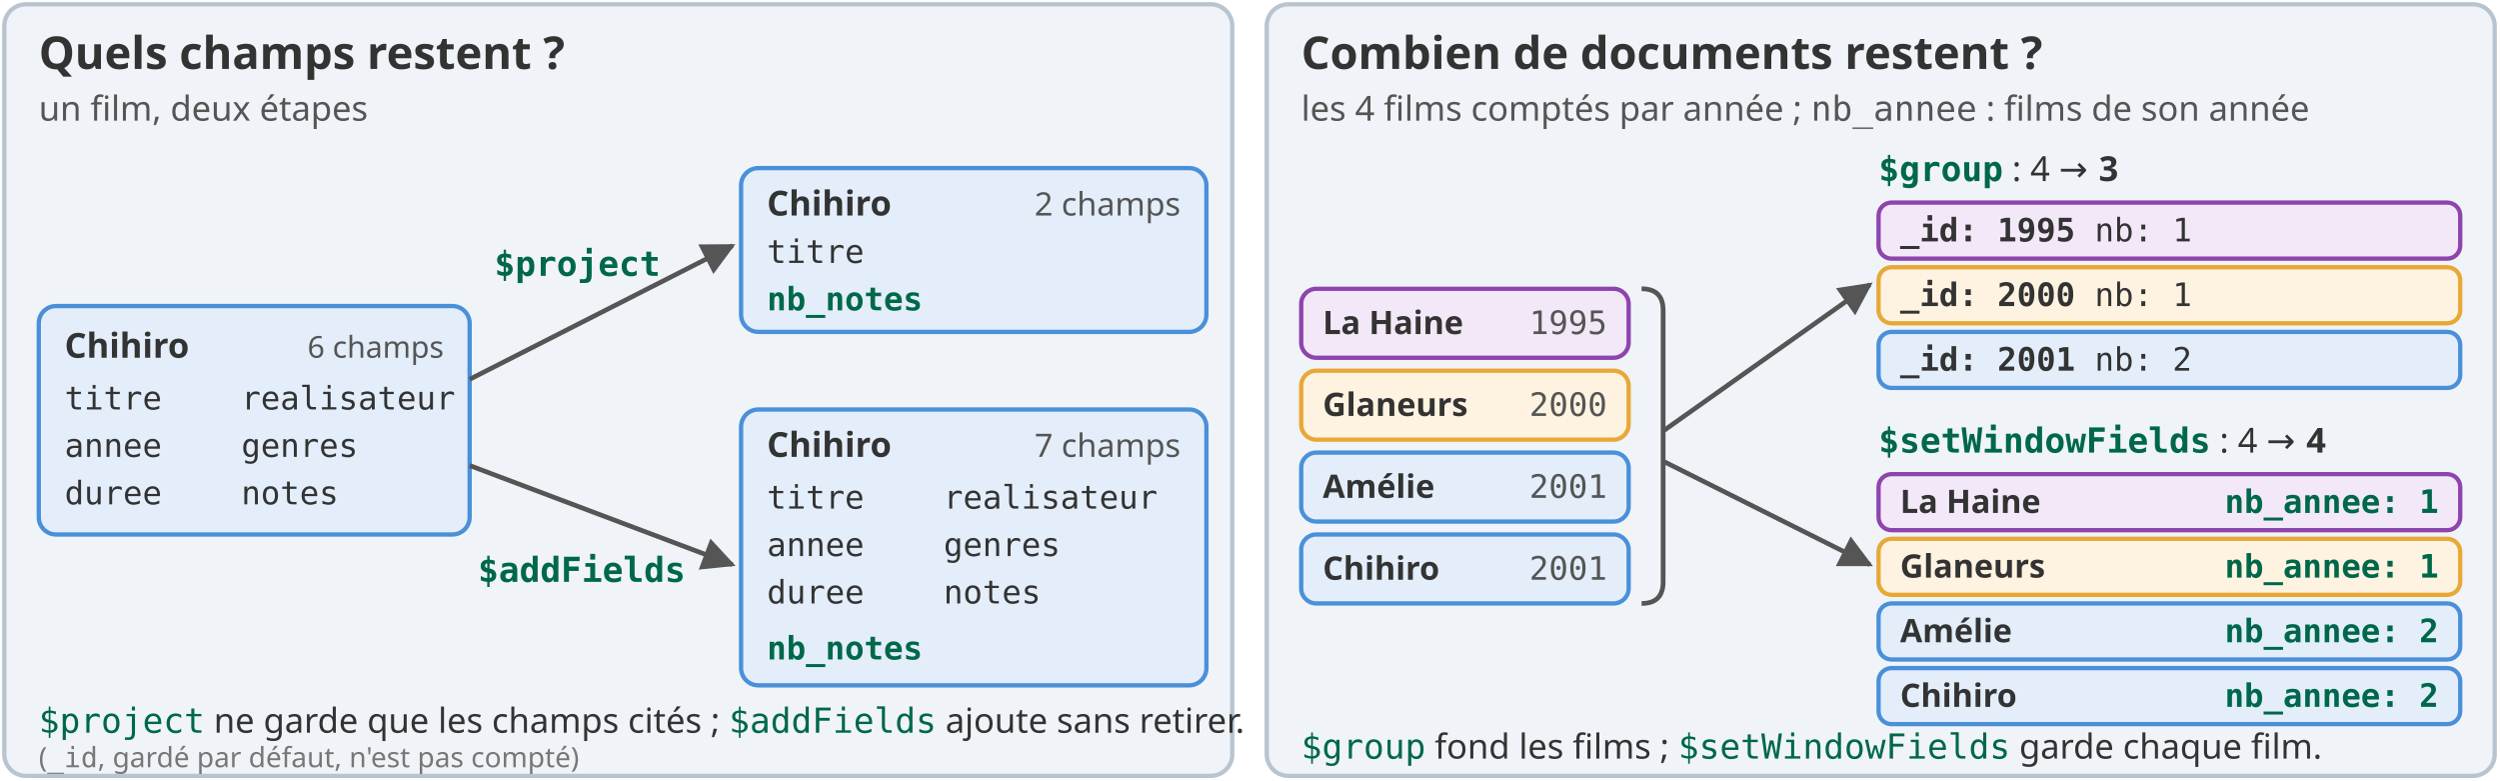
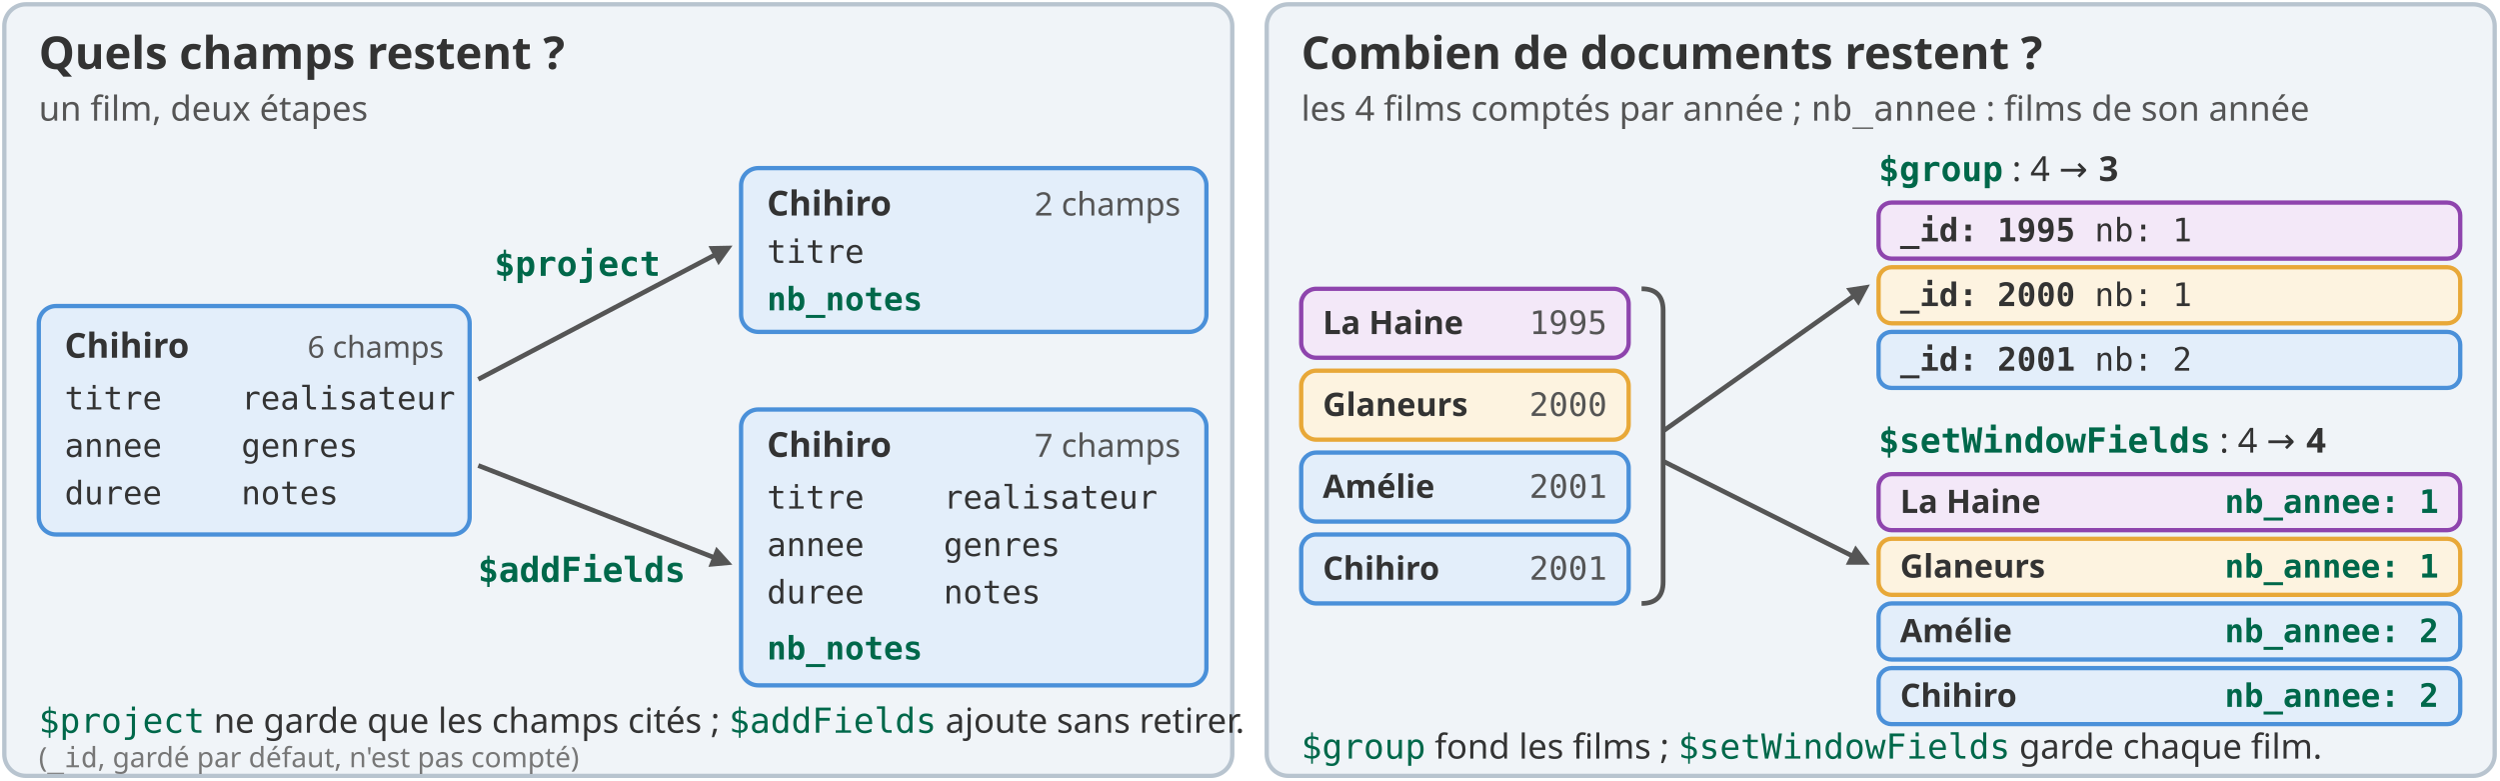
<svg xmlns="http://www.w3.org/2000/svg" viewBox="0 0 1160 362" font-family="sans-serif" role="img" aria-labelledby="t">
  <defs>
-     <marker id="fl" viewBox="0 0 10 10" refX="9" refY="5" markerWidth="7" markerHeight="7" orient="auto">
+     <marker id="fl" viewBox="0 0 10 10" refX="5" refY="5" markerWidth="10" markerHeight="10" markerUnits="userSpaceOnUse" orient="auto-start-reverse">
      <path d="M0,0 L10,5 L0,10 z" fill="#555" />
    </marker>
  </defs>
  <rect x="2" y="2" width="570" height="358" rx="10" fill="#f0f4f8" stroke="#b8c4cf" stroke-width="2" />
  <text x="18" y="32" font-size="21" font-weight="bold" fill="#333">Quels champs restent ?</text>
  <text x="18" y="56" font-size="16" fill="#555">un film, deux étapes</text>
  <rect x="18" y="142" width="200" height="106" rx="8" fill="#e3eefa" stroke="#4a90d9" stroke-width="2" />
  <text x="30" y="166" font-size="16" font-weight="bold" fill="#333">Chihiro</text>
  <text x="206" y="166" font-size="14" fill="#555" text-anchor="end">6 champs</text>
  <g font-family="monospace" font-size="15" fill="#333">
    <text x="30" y="190">titre</text>
    <text x="112" y="190">realisateur</text>
    <text x="30" y="212">annee</text>
    <text x="112" y="212">genres</text>
    <text x="30" y="234">duree</text>
    <text x="112" y="234">notes</text>
  </g>
-   <line x1="218" y1="176" x2="340" y2="114" stroke="#555" stroke-width="2.2" marker-end="url(#fl)" />
+   <line x1="222" y1="176" x2="335.6" y2="116.3" stroke="#555" stroke-width="2.2" marker-end="url(#fl)" />
  <text x="268" y="128" font-family="monospace" font-size="16" font-weight="bold" fill="#00684a" text-anchor="middle">$project</text>
-   <line x1="218" y1="216" x2="340" y2="262" stroke="#555" stroke-width="2.2" marker-end="url(#fl)" />
+   <line x1="222" y1="216" x2="335.3" y2="260.2" stroke="#555" stroke-width="2.2" marker-end="url(#fl)" />
  <text x="270" y="270" font-family="monospace" font-size="16" font-weight="bold" fill="#00684a" text-anchor="middle">$addFields</text>
  <rect x="344" y="78" width="216" height="76" rx="8" fill="#e3eefa" stroke="#4a90d9" stroke-width="2" />
  <text x="356" y="100" font-size="16" font-weight="bold" fill="#333">Chihiro</text>
  <text x="548" y="100" font-size="15" fill="#555" text-anchor="end">2 champs</text>
  <g font-family="monospace" font-size="15">
    <text x="356" y="122" fill="#333">titre</text>
    <text x="356" y="144" fill="#00684a" font-weight="bold">nb_notes</text>
  </g>
  <rect x="344" y="190" width="216" height="128" rx="8" fill="#e3eefa" stroke="#4a90d9" stroke-width="2" />
  <text x="356" y="212" font-size="16" font-weight="bold" fill="#333">Chihiro</text>
  <text x="548" y="212" font-size="15" fill="#555" text-anchor="end">7 champs</text>
  <g font-family="monospace" font-size="15" fill="#333">
    <text x="356" y="236">titre</text>
    <text x="438" y="236">realisateur</text>
    <text x="356" y="258">annee</text>
    <text x="438" y="258">genres</text>
    <text x="356" y="280">duree</text>
    <text x="438" y="280">notes</text>
    <text x="356" y="306" fill="#00684a" font-weight="bold">nb_notes</text>
  </g>
  <text x="18" y="340" font-size="16" fill="#333">
    <tspan font-family="monospace" fill="#00684a">$project</tspan> ne garde que les champs cités ; <tspan font-family="monospace" fill="#00684a">$addFields</tspan> ajoute sans retirer.</text>
  <text x="18" y="356" font-size="13" fill="#777">(<tspan font-family="monospace">_id</tspan>, gardé par défaut, n'est pas compté)</text>
  <rect x="588" y="2" width="570" height="358" rx="10" fill="#f0f4f8" stroke="#b8c4cf" stroke-width="2" />
  <text x="604" y="32" font-size="21" font-weight="bold" fill="#333">Combien de documents restent ?</text>
  <text x="604" y="56" font-size="16" fill="#555">les 4 films comptés par année ; <tspan font-family="monospace">nb_annee</tspan> : films de son année</text>
  <g font-size="15">
    <rect x="604" y="134" width="152" height="32" rx="7" fill="#f3e8f8" stroke="#8e44ad" stroke-width="2" />
    <text x="614" y="155" font-weight="bold" fill="#333">La Haine</text>
    <text x="746" y="155" font-family="monospace" fill="#555" text-anchor="end">1995</text>
    <rect x="604" y="172" width="152" height="32" rx="7" fill="#fdf3e0" stroke="#e8a838" stroke-width="2" />
    <text x="614" y="193" font-weight="bold" fill="#333">Glaneurs</text>
    <text x="746" y="193" font-family="monospace" fill="#555" text-anchor="end">2000</text>
    <rect x="604" y="210" width="152" height="32" rx="7" fill="#e3eefa" stroke="#4a90d9" stroke-width="2" />
    <text x="614" y="231" font-weight="bold" fill="#333">Amélie</text>
    <text x="746" y="231" font-family="monospace" fill="#555" text-anchor="end">2001</text>
    <rect x="604" y="248" width="152" height="32" rx="7" fill="#e3eefa" stroke="#4a90d9" stroke-width="2" />
    <text x="614" y="269" font-weight="bold" fill="#333">Chihiro</text>
    <text x="746" y="269" font-family="monospace" fill="#555" text-anchor="end">2001</text>
  </g>
  <path d="M762,134 Q772,134 772,144 L772,270 Q772,280 762,280" fill="none" stroke="#555" stroke-width="2.2" />
-   <line x1="772" y1="200" x2="868" y2="132" stroke="#555" stroke-width="2.2" marker-end="url(#fl)" />
-   <line x1="772" y1="214" x2="868" y2="262" stroke="#555" stroke-width="2.2" marker-end="url(#fl)" />
+   <line x1="772" y1="200" x2="863.9" y2="134.9" stroke="#555" stroke-width="2.2" marker-end="url(#fl)" />
+   <line x1="772" y1="214" x2="863.5" y2="259.8" stroke="#555" stroke-width="2.2" marker-end="url(#fl)" />
  <text x="872" y="84" font-size="16" fill="#333">
    <tspan font-family="monospace" font-weight="bold" fill="#00684a">$group</tspan> : 4 → <tspan font-weight="bold">3</tspan>
  </text>
  <g font-family="monospace" font-size="15" fill="#333">
    <rect x="872" y="94" width="270" height="26" rx="6" fill="#f3e8f8" stroke="#8e44ad" stroke-width="2" />
    <text x="882" y="112">
      <tspan font-weight="bold">_id: 1995</tspan>   nb: 1</text>
    <rect x="872" y="124" width="270" height="26" rx="6" fill="#fdf3e0" stroke="#e8a838" stroke-width="2" />
    <text x="882" y="142">
      <tspan font-weight="bold">_id: 2000</tspan>   nb: 1</text>
    <rect x="872" y="154" width="270" height="26" rx="6" fill="#e3eefa" stroke="#4a90d9" stroke-width="2" />
    <text x="882" y="172">
      <tspan font-weight="bold">_id: 2001</tspan>   nb: 2</text>
  </g>
  <text x="872" y="210" font-size="16" fill="#333">
    <tspan font-family="monospace" font-weight="bold" fill="#00684a">$setWindowFields</tspan> : 4 → <tspan font-weight="bold">4</tspan>
  </text>
  <g font-size="15" fill="#333">
    <rect x="872" y="220" width="270" height="26" rx="6" fill="#f3e8f8" stroke="#8e44ad" stroke-width="2" />
    <text x="882" y="238" font-weight="bold">La Haine</text>
    <text x="1132" y="238" font-family="monospace" font-weight="bold" fill="#00684a" text-anchor="end">nb_annee: 1</text>
    <rect x="872" y="250" width="270" height="26" rx="6" fill="#fdf3e0" stroke="#e8a838" stroke-width="2" />
    <text x="882" y="268" font-weight="bold">Glaneurs</text>
    <text x="1132" y="268" font-family="monospace" font-weight="bold" fill="#00684a" text-anchor="end">nb_annee: 1</text>
    <rect x="872" y="280" width="270" height="26" rx="6" fill="#e3eefa" stroke="#4a90d9" stroke-width="2" />
    <text x="882" y="298" font-weight="bold">Amélie</text>
    <text x="1132" y="298" font-family="monospace" font-weight="bold" fill="#00684a" text-anchor="end">nb_annee: 2</text>
    <rect x="872" y="310" width="270" height="26" rx="6" fill="#e3eefa" stroke="#4a90d9" stroke-width="2" />
    <text x="882" y="328" font-weight="bold">Chihiro</text>
    <text x="1132" y="328" font-family="monospace" font-weight="bold" fill="#00684a" text-anchor="end">nb_annee: 2</text>
  </g>
  <text x="604" y="352" font-size="16" fill="#333">
    <tspan font-family="monospace" fill="#00684a">$group</tspan> fond les films ; <tspan font-family="monospace" fill="#00684a">$setWindowFields</tspan> garde chaque film.</text>
</svg>
